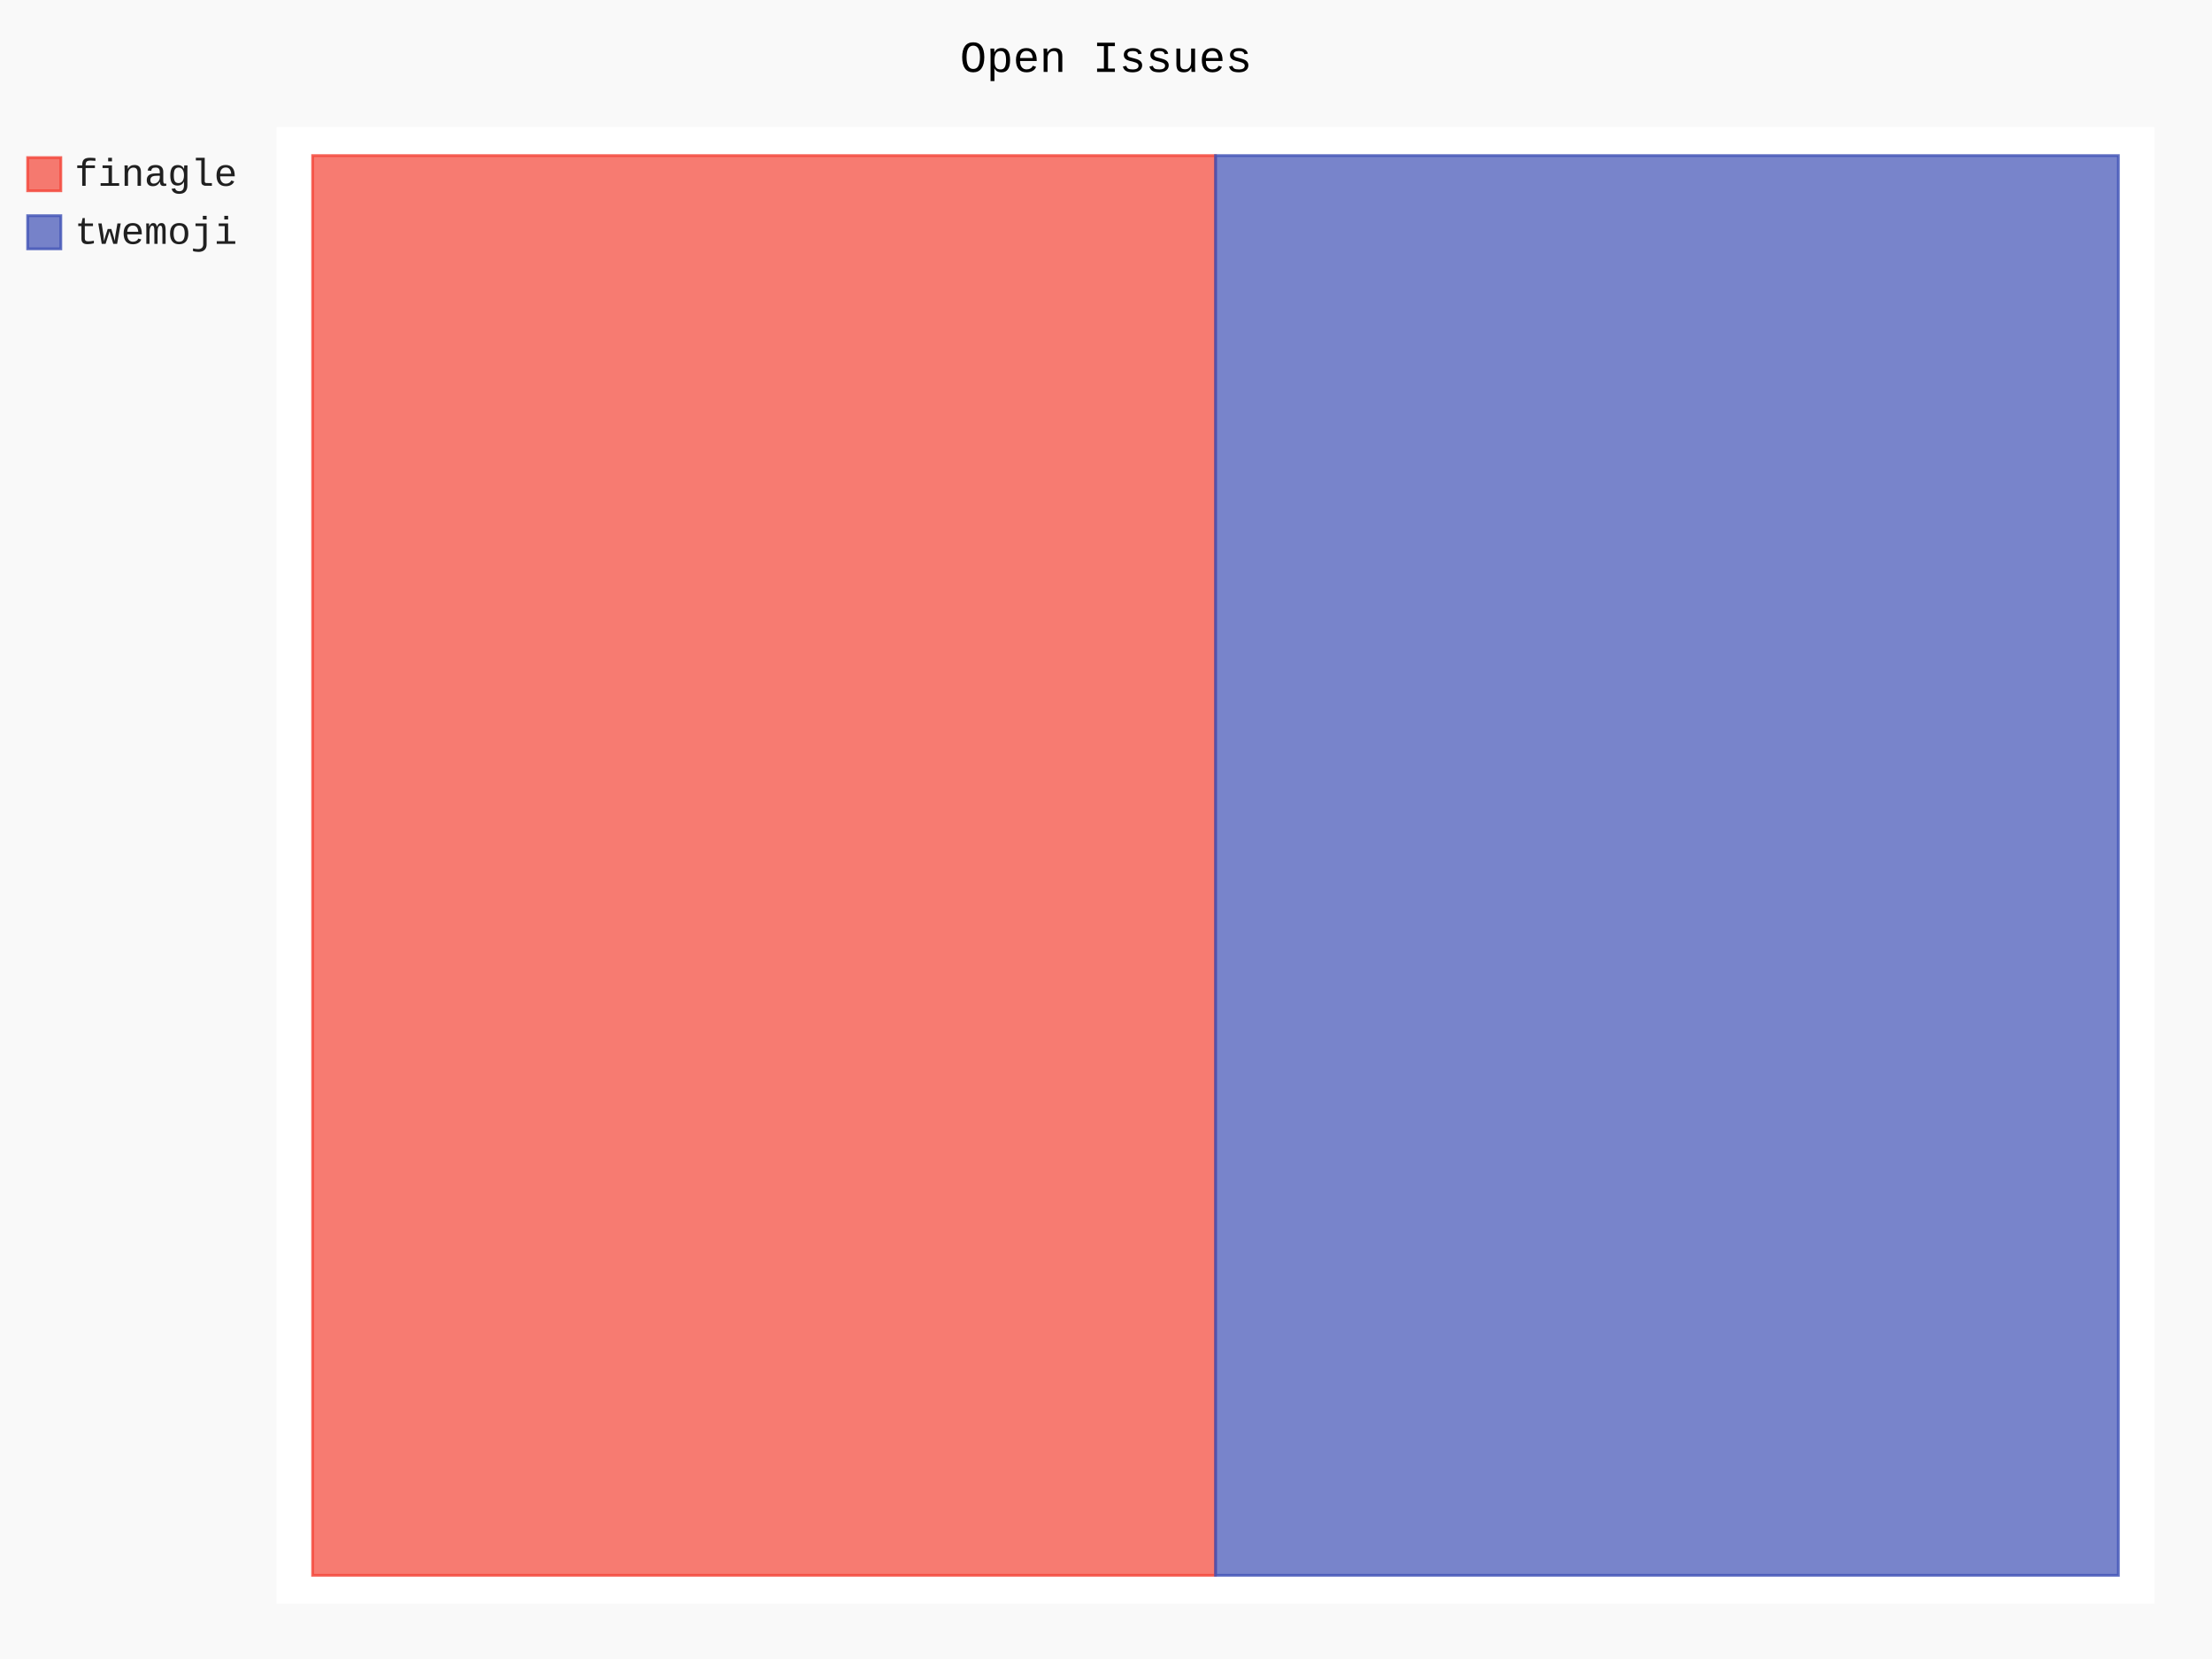
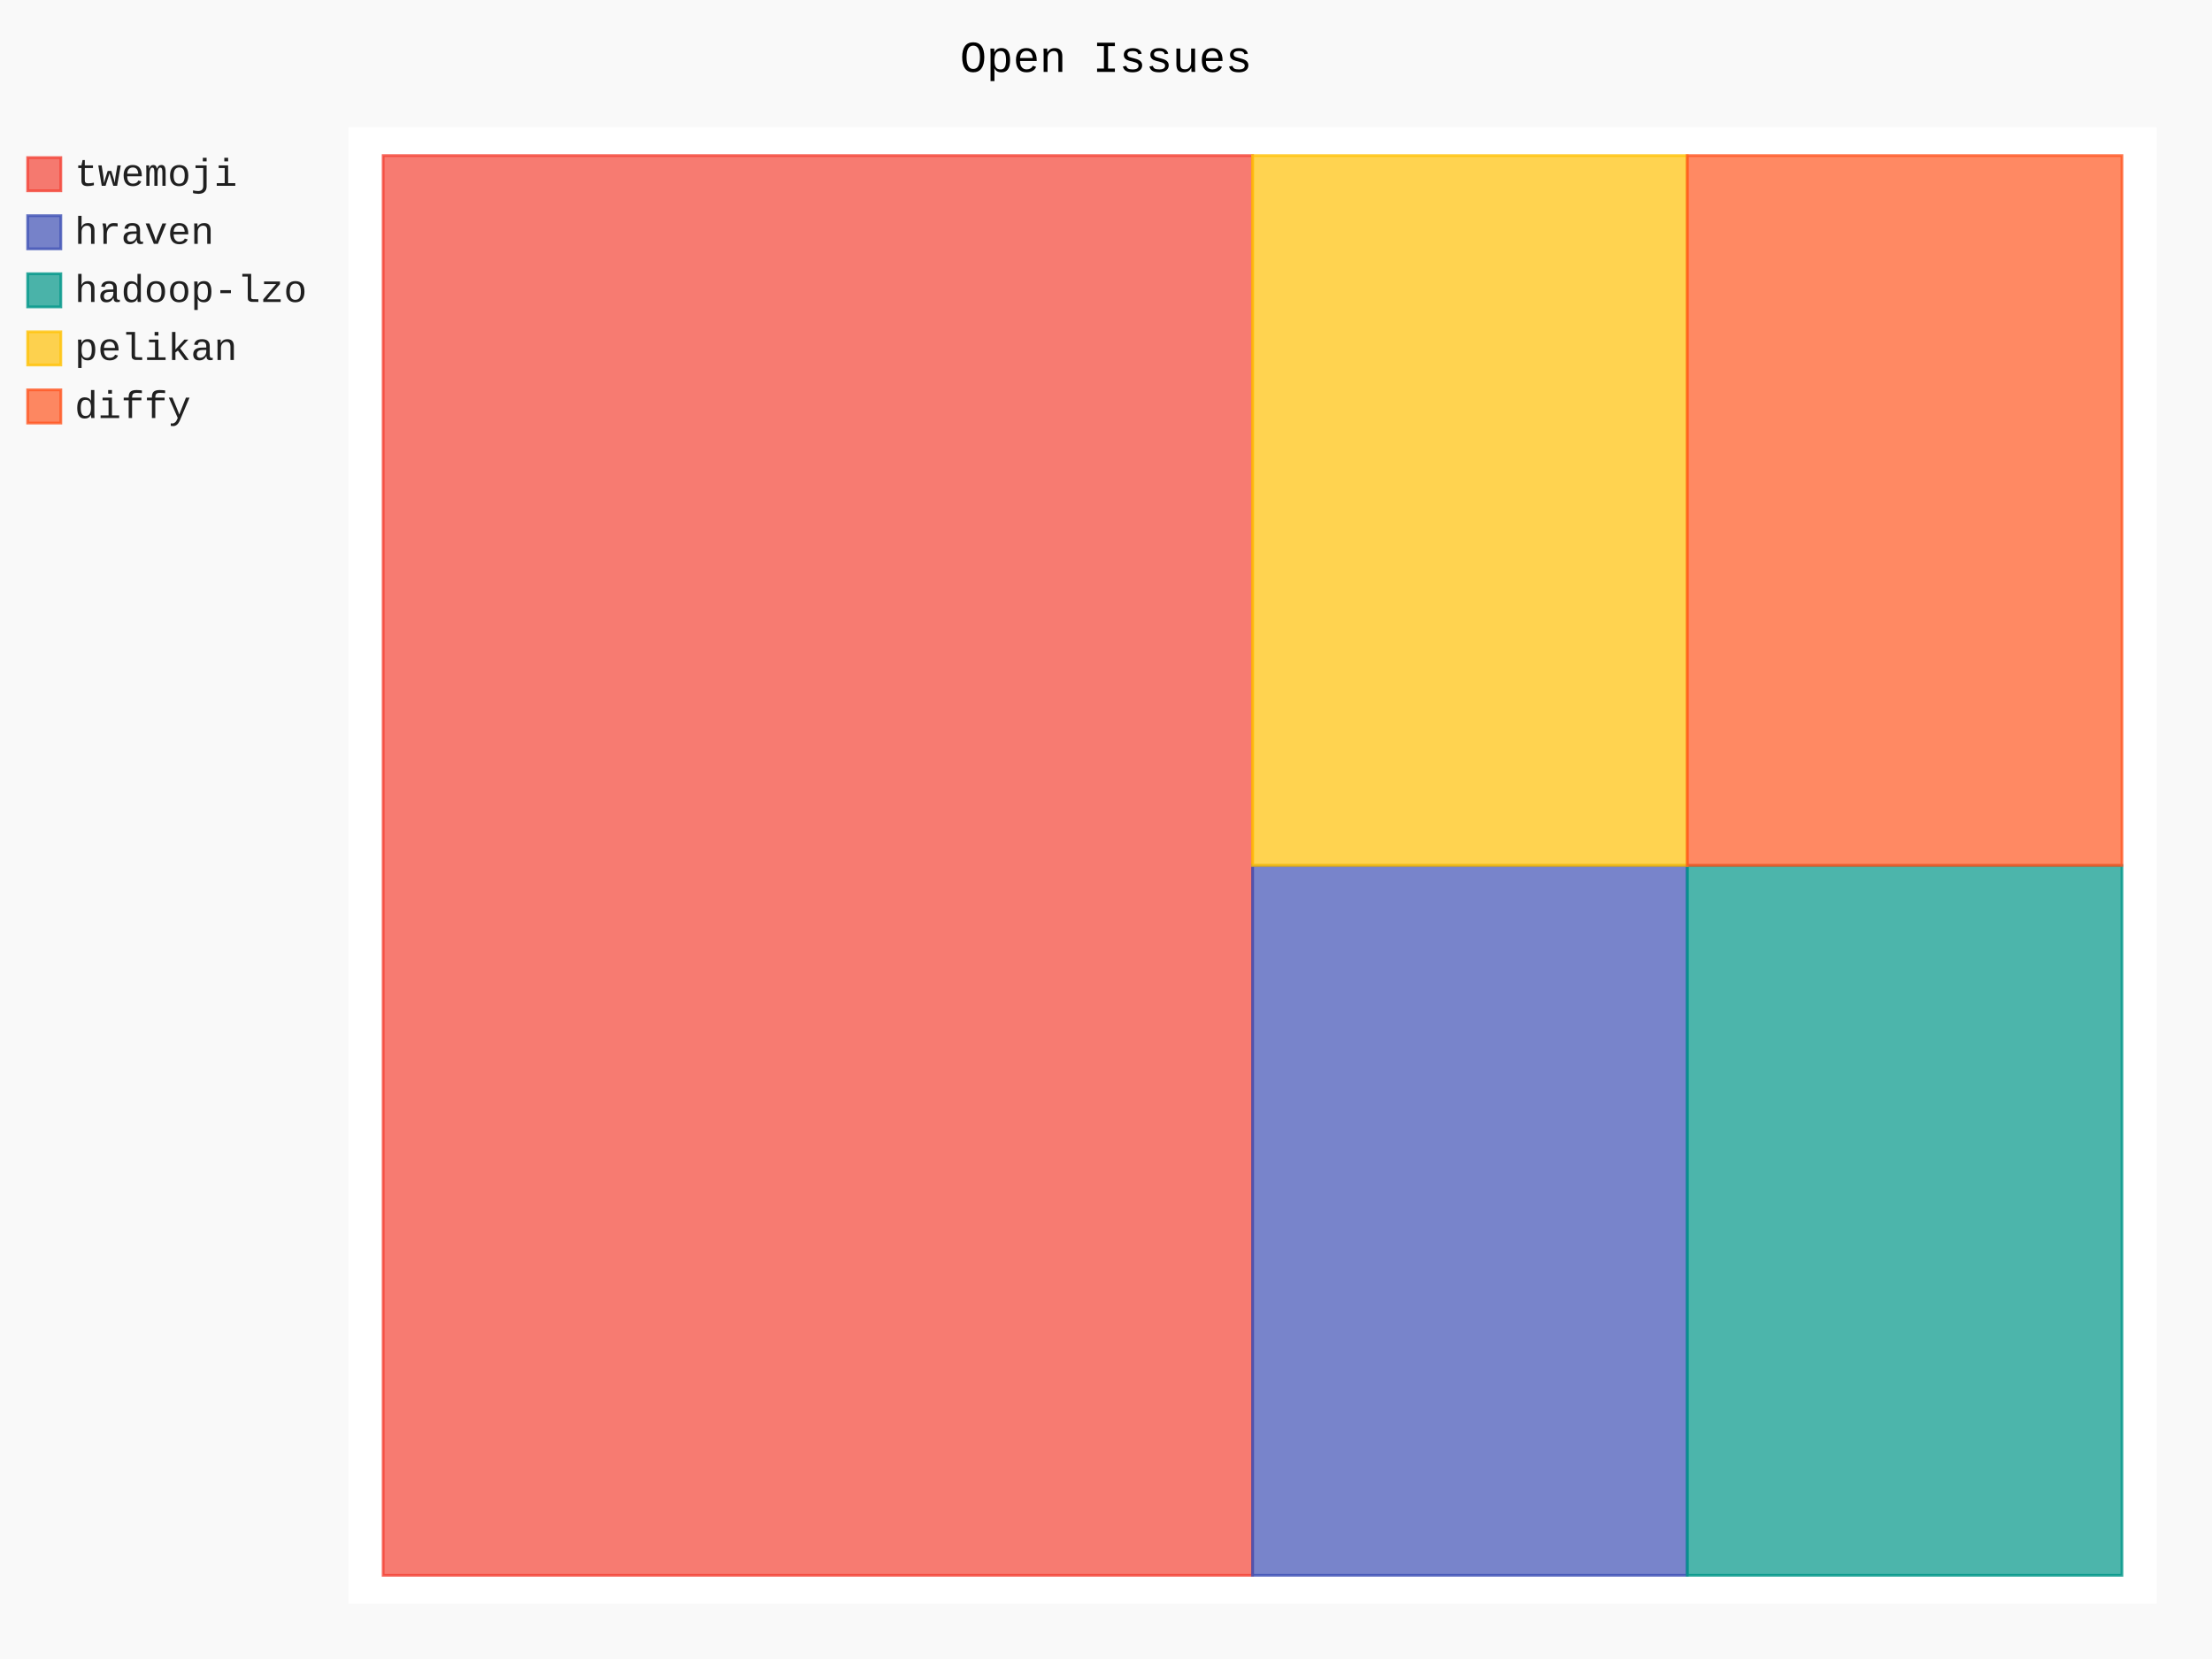
- <svg xmlns="http://www.w3.org/2000/svg" class="pygal-chart" id="chart-3fdc6cb2-2c35-4fbf-b804-a2786adf7aaf" viewBox="0 0 800 600">
+ <svg xmlns="http://www.w3.org/2000/svg" class="pygal-chart" id="chart-a4af840c-93bc-49c0-80ba-9db38c7ea44f" viewBox="0 0 800 600">
  <defs>
-     <style type="text/css">#chart-3fdc6cb2-2c35-4fbf-b804-a2786adf7aaf{-webkit-user-select:none;-webkit-font-smoothing:antialiased;font-family:Consolas,"Liberation Mono",Menlo,Courier,monospace}#chart-3fdc6cb2-2c35-4fbf-b804-a2786adf7aaf .title{font-family:Consolas,"Liberation Mono",Menlo,Courier,monospace;font-size:16px}#chart-3fdc6cb2-2c35-4fbf-b804-a2786adf7aaf .legends .legend text{font-family:Consolas,"Liberation Mono",Menlo,Courier,monospace;font-size:14px}#chart-3fdc6cb2-2c35-4fbf-b804-a2786adf7aaf .axis text{font-family:Consolas,"Liberation Mono",Menlo,Courier,monospace;font-size:10px}#chart-3fdc6cb2-2c35-4fbf-b804-a2786adf7aaf .axis text.major{font-family:Consolas,"Liberation Mono",Menlo,Courier,monospace;font-size:10px}#chart-3fdc6cb2-2c35-4fbf-b804-a2786adf7aaf .text-overlay text.value{font-family:Consolas,"Liberation Mono",Menlo,Courier,monospace;font-size:16px}#chart-3fdc6cb2-2c35-4fbf-b804-a2786adf7aaf .text-overlay text.label{font-family:Consolas,"Liberation Mono",Menlo,Courier,monospace;font-size:10px}#chart-3fdc6cb2-2c35-4fbf-b804-a2786adf7aaf .tooltip{font-family:Consolas,"Liberation Mono",Menlo,Courier,monospace;font-size:14px}#chart-3fdc6cb2-2c35-4fbf-b804-a2786adf7aaf text.no_data{font-family:Consolas,"Liberation Mono",Menlo,Courier,monospace;font-size:64px}
- #chart-3fdc6cb2-2c35-4fbf-b804-a2786adf7aaf{background-color:rgba(249,249,249,1)}#chart-3fdc6cb2-2c35-4fbf-b804-a2786adf7aaf path,#chart-3fdc6cb2-2c35-4fbf-b804-a2786adf7aaf line,#chart-3fdc6cb2-2c35-4fbf-b804-a2786adf7aaf rect,#chart-3fdc6cb2-2c35-4fbf-b804-a2786adf7aaf circle{-webkit-transition:150ms;-moz-transition:150ms;transition:150ms}#chart-3fdc6cb2-2c35-4fbf-b804-a2786adf7aaf .graph &gt; .background{fill:rgba(249,249,249,1)}#chart-3fdc6cb2-2c35-4fbf-b804-a2786adf7aaf .plot &gt; .background{fill:rgba(255,255,255,1)}#chart-3fdc6cb2-2c35-4fbf-b804-a2786adf7aaf .graph{fill:rgba(0,0,0,.87)}#chart-3fdc6cb2-2c35-4fbf-b804-a2786adf7aaf text.no_data{fill:rgba(0,0,0,1)}#chart-3fdc6cb2-2c35-4fbf-b804-a2786adf7aaf .title{fill:rgba(0,0,0,1)}#chart-3fdc6cb2-2c35-4fbf-b804-a2786adf7aaf .legends .legend text{fill:rgba(0,0,0,.87)}#chart-3fdc6cb2-2c35-4fbf-b804-a2786adf7aaf .legends .legend:hover text{fill:rgba(0,0,0,1)}#chart-3fdc6cb2-2c35-4fbf-b804-a2786adf7aaf .axis .line{stroke:rgba(0,0,0,1)}#chart-3fdc6cb2-2c35-4fbf-b804-a2786adf7aaf .axis .guide.line{stroke:rgba(0,0,0,.54)}#chart-3fdc6cb2-2c35-4fbf-b804-a2786adf7aaf .axis .major.line{stroke:rgba(0,0,0,.87)}#chart-3fdc6cb2-2c35-4fbf-b804-a2786adf7aaf .axis text.major{fill:rgba(0,0,0,1)}#chart-3fdc6cb2-2c35-4fbf-b804-a2786adf7aaf .axis.y .guides:hover .guide.line,#chart-3fdc6cb2-2c35-4fbf-b804-a2786adf7aaf .line-graph .axis.x .guides:hover .guide.line,#chart-3fdc6cb2-2c35-4fbf-b804-a2786adf7aaf .stackedline-graph .axis.x .guides:hover .guide.line,#chart-3fdc6cb2-2c35-4fbf-b804-a2786adf7aaf .xy-graph .axis.x .guides:hover .guide.line{stroke:rgba(0,0,0,1)}#chart-3fdc6cb2-2c35-4fbf-b804-a2786adf7aaf .axis .guides:hover text{fill:rgba(0,0,0,1)}#chart-3fdc6cb2-2c35-4fbf-b804-a2786adf7aaf .reactive{fill-opacity:.7;stroke-opacity:.8}#chart-3fdc6cb2-2c35-4fbf-b804-a2786adf7aaf .ci{stroke:rgba(0,0,0,.87)}#chart-3fdc6cb2-2c35-4fbf-b804-a2786adf7aaf .reactive.active,#chart-3fdc6cb2-2c35-4fbf-b804-a2786adf7aaf .active .reactive{fill-opacity:.8;stroke-opacity:.9;stroke-width:4}#chart-3fdc6cb2-2c35-4fbf-b804-a2786adf7aaf .ci .reactive.active{stroke-width:1.5}#chart-3fdc6cb2-2c35-4fbf-b804-a2786adf7aaf .series text{fill:rgba(0,0,0,1)}#chart-3fdc6cb2-2c35-4fbf-b804-a2786adf7aaf .tooltip rect{fill:rgba(255,255,255,1);stroke:rgba(0,0,0,1);-webkit-transition:opacity 150ms;-moz-transition:opacity 150ms;transition:opacity 150ms}#chart-3fdc6cb2-2c35-4fbf-b804-a2786adf7aaf .tooltip .label{fill:rgba(0,0,0,.87)}#chart-3fdc6cb2-2c35-4fbf-b804-a2786adf7aaf .tooltip .label{fill:rgba(0,0,0,.87)}#chart-3fdc6cb2-2c35-4fbf-b804-a2786adf7aaf .tooltip .legend{font-size:.8em;fill:rgba(0,0,0,.54)}#chart-3fdc6cb2-2c35-4fbf-b804-a2786adf7aaf .tooltip .x_label{font-size:.6em;fill:rgba(0,0,0,1)}#chart-3fdc6cb2-2c35-4fbf-b804-a2786adf7aaf .tooltip .xlink{font-size:.5em;text-decoration:underline}#chart-3fdc6cb2-2c35-4fbf-b804-a2786adf7aaf .tooltip .value{font-size:1.5em}#chart-3fdc6cb2-2c35-4fbf-b804-a2786adf7aaf .bound{font-size:.5em}#chart-3fdc6cb2-2c35-4fbf-b804-a2786adf7aaf .max-value{font-size:.75em;fill:rgba(0,0,0,.54)}#chart-3fdc6cb2-2c35-4fbf-b804-a2786adf7aaf .map-element{fill:rgba(255,255,255,1);stroke:rgba(0,0,0,.54) !important}#chart-3fdc6cb2-2c35-4fbf-b804-a2786adf7aaf .map-element .reactive{fill-opacity:inherit;stroke-opacity:inherit}#chart-3fdc6cb2-2c35-4fbf-b804-a2786adf7aaf .color-0,#chart-3fdc6cb2-2c35-4fbf-b804-a2786adf7aaf .color-0 a:visited{stroke:#F44336;fill:#F44336}#chart-3fdc6cb2-2c35-4fbf-b804-a2786adf7aaf .color-1,#chart-3fdc6cb2-2c35-4fbf-b804-a2786adf7aaf .color-1 a:visited{stroke:#3F51B5;fill:#3F51B5}#chart-3fdc6cb2-2c35-4fbf-b804-a2786adf7aaf .text-overlay .color-0 text{fill:black}#chart-3fdc6cb2-2c35-4fbf-b804-a2786adf7aaf .text-overlay .color-1 text{fill:black}
- #chart-3fdc6cb2-2c35-4fbf-b804-a2786adf7aaf text.no_data{text-anchor:middle}#chart-3fdc6cb2-2c35-4fbf-b804-a2786adf7aaf .guide.line{fill:none}#chart-3fdc6cb2-2c35-4fbf-b804-a2786adf7aaf .centered{text-anchor:middle}#chart-3fdc6cb2-2c35-4fbf-b804-a2786adf7aaf .title{text-anchor:middle}#chart-3fdc6cb2-2c35-4fbf-b804-a2786adf7aaf .legends .legend text{fill-opacity:1}#chart-3fdc6cb2-2c35-4fbf-b804-a2786adf7aaf .axis.x text{text-anchor:middle}#chart-3fdc6cb2-2c35-4fbf-b804-a2786adf7aaf .axis.x:not(.web) text[transform]{text-anchor:start}#chart-3fdc6cb2-2c35-4fbf-b804-a2786adf7aaf .axis.x:not(.web) text[transform].backwards{text-anchor:end}#chart-3fdc6cb2-2c35-4fbf-b804-a2786adf7aaf .axis.y text{text-anchor:end}#chart-3fdc6cb2-2c35-4fbf-b804-a2786adf7aaf .axis.y text[transform].backwards{text-anchor:start}#chart-3fdc6cb2-2c35-4fbf-b804-a2786adf7aaf .axis.y2 text{text-anchor:start}#chart-3fdc6cb2-2c35-4fbf-b804-a2786adf7aaf .axis.y2 text[transform].backwards{text-anchor:end}#chart-3fdc6cb2-2c35-4fbf-b804-a2786adf7aaf .axis .guide.line{stroke-dasharray:4,4}#chart-3fdc6cb2-2c35-4fbf-b804-a2786adf7aaf .axis .major.guide.line{stroke-dasharray:6,6}#chart-3fdc6cb2-2c35-4fbf-b804-a2786adf7aaf .horizontal .axis.y .guide.line,#chart-3fdc6cb2-2c35-4fbf-b804-a2786adf7aaf .horizontal .axis.y2 .guide.line,#chart-3fdc6cb2-2c35-4fbf-b804-a2786adf7aaf .vertical .axis.x .guide.line{opacity:0}#chart-3fdc6cb2-2c35-4fbf-b804-a2786adf7aaf .horizontal .axis.always_show .guide.line,#chart-3fdc6cb2-2c35-4fbf-b804-a2786adf7aaf .vertical .axis.always_show .guide.line{opacity:1 !important}#chart-3fdc6cb2-2c35-4fbf-b804-a2786adf7aaf .axis.y .guides:hover .guide.line,#chart-3fdc6cb2-2c35-4fbf-b804-a2786adf7aaf .axis.y2 .guides:hover .guide.line,#chart-3fdc6cb2-2c35-4fbf-b804-a2786adf7aaf .axis.x .guides:hover .guide.line{opacity:1}#chart-3fdc6cb2-2c35-4fbf-b804-a2786adf7aaf .axis .guides:hover text{opacity:1}#chart-3fdc6cb2-2c35-4fbf-b804-a2786adf7aaf .nofill{fill:none}#chart-3fdc6cb2-2c35-4fbf-b804-a2786adf7aaf .subtle-fill{fill-opacity:.2}#chart-3fdc6cb2-2c35-4fbf-b804-a2786adf7aaf .dot{stroke-width:1px;fill-opacity:1}#chart-3fdc6cb2-2c35-4fbf-b804-a2786adf7aaf .dot.active{stroke-width:5px}#chart-3fdc6cb2-2c35-4fbf-b804-a2786adf7aaf .dot.negative{fill:transparent}#chart-3fdc6cb2-2c35-4fbf-b804-a2786adf7aaf text,#chart-3fdc6cb2-2c35-4fbf-b804-a2786adf7aaf tspan{stroke:none !important}#chart-3fdc6cb2-2c35-4fbf-b804-a2786adf7aaf .series text.active{opacity:1}#chart-3fdc6cb2-2c35-4fbf-b804-a2786adf7aaf .tooltip rect{fill-opacity:.95;stroke-width:.5}#chart-3fdc6cb2-2c35-4fbf-b804-a2786adf7aaf .tooltip text{fill-opacity:1}#chart-3fdc6cb2-2c35-4fbf-b804-a2786adf7aaf .showable{visibility:hidden}#chart-3fdc6cb2-2c35-4fbf-b804-a2786adf7aaf .showable.shown{visibility:visible}#chart-3fdc6cb2-2c35-4fbf-b804-a2786adf7aaf .gauge-background{fill:rgba(229,229,229,1);stroke:none}#chart-3fdc6cb2-2c35-4fbf-b804-a2786adf7aaf .bg-lines{stroke:rgba(249,249,249,1);stroke-width:2px}</style>
+     <style type="text/css">#chart-a4af840c-93bc-49c0-80ba-9db38c7ea44f{-webkit-user-select:none;-webkit-font-smoothing:antialiased;font-family:Consolas,"Liberation Mono",Menlo,Courier,monospace}#chart-a4af840c-93bc-49c0-80ba-9db38c7ea44f .title{font-family:Consolas,"Liberation Mono",Menlo,Courier,monospace;font-size:16px}#chart-a4af840c-93bc-49c0-80ba-9db38c7ea44f .legends .legend text{font-family:Consolas,"Liberation Mono",Menlo,Courier,monospace;font-size:14px}#chart-a4af840c-93bc-49c0-80ba-9db38c7ea44f .axis text{font-family:Consolas,"Liberation Mono",Menlo,Courier,monospace;font-size:10px}#chart-a4af840c-93bc-49c0-80ba-9db38c7ea44f .axis text.major{font-family:Consolas,"Liberation Mono",Menlo,Courier,monospace;font-size:10px}#chart-a4af840c-93bc-49c0-80ba-9db38c7ea44f .text-overlay text.value{font-family:Consolas,"Liberation Mono",Menlo,Courier,monospace;font-size:16px}#chart-a4af840c-93bc-49c0-80ba-9db38c7ea44f .text-overlay text.label{font-family:Consolas,"Liberation Mono",Menlo,Courier,monospace;font-size:10px}#chart-a4af840c-93bc-49c0-80ba-9db38c7ea44f .tooltip{font-family:Consolas,"Liberation Mono",Menlo,Courier,monospace;font-size:14px}#chart-a4af840c-93bc-49c0-80ba-9db38c7ea44f text.no_data{font-family:Consolas,"Liberation Mono",Menlo,Courier,monospace;font-size:64px}
+ #chart-a4af840c-93bc-49c0-80ba-9db38c7ea44f{background-color:rgba(249,249,249,1)}#chart-a4af840c-93bc-49c0-80ba-9db38c7ea44f path,#chart-a4af840c-93bc-49c0-80ba-9db38c7ea44f line,#chart-a4af840c-93bc-49c0-80ba-9db38c7ea44f rect,#chart-a4af840c-93bc-49c0-80ba-9db38c7ea44f circle{-webkit-transition:150ms;-moz-transition:150ms;transition:150ms}#chart-a4af840c-93bc-49c0-80ba-9db38c7ea44f .graph &gt; .background{fill:rgba(249,249,249,1)}#chart-a4af840c-93bc-49c0-80ba-9db38c7ea44f .plot &gt; .background{fill:rgba(255,255,255,1)}#chart-a4af840c-93bc-49c0-80ba-9db38c7ea44f .graph{fill:rgba(0,0,0,.87)}#chart-a4af840c-93bc-49c0-80ba-9db38c7ea44f text.no_data{fill:rgba(0,0,0,1)}#chart-a4af840c-93bc-49c0-80ba-9db38c7ea44f .title{fill:rgba(0,0,0,1)}#chart-a4af840c-93bc-49c0-80ba-9db38c7ea44f .legends .legend text{fill:rgba(0,0,0,.87)}#chart-a4af840c-93bc-49c0-80ba-9db38c7ea44f .legends .legend:hover text{fill:rgba(0,0,0,1)}#chart-a4af840c-93bc-49c0-80ba-9db38c7ea44f .axis .line{stroke:rgba(0,0,0,1)}#chart-a4af840c-93bc-49c0-80ba-9db38c7ea44f .axis .guide.line{stroke:rgba(0,0,0,.54)}#chart-a4af840c-93bc-49c0-80ba-9db38c7ea44f .axis .major.line{stroke:rgba(0,0,0,.87)}#chart-a4af840c-93bc-49c0-80ba-9db38c7ea44f .axis text.major{fill:rgba(0,0,0,1)}#chart-a4af840c-93bc-49c0-80ba-9db38c7ea44f .axis.y .guides:hover .guide.line,#chart-a4af840c-93bc-49c0-80ba-9db38c7ea44f .line-graph .axis.x .guides:hover .guide.line,#chart-a4af840c-93bc-49c0-80ba-9db38c7ea44f .stackedline-graph .axis.x .guides:hover .guide.line,#chart-a4af840c-93bc-49c0-80ba-9db38c7ea44f .xy-graph .axis.x .guides:hover .guide.line{stroke:rgba(0,0,0,1)}#chart-a4af840c-93bc-49c0-80ba-9db38c7ea44f .axis .guides:hover text{fill:rgba(0,0,0,1)}#chart-a4af840c-93bc-49c0-80ba-9db38c7ea44f .reactive{fill-opacity:.7;stroke-opacity:.8}#chart-a4af840c-93bc-49c0-80ba-9db38c7ea44f .ci{stroke:rgba(0,0,0,.87)}#chart-a4af840c-93bc-49c0-80ba-9db38c7ea44f .reactive.active,#chart-a4af840c-93bc-49c0-80ba-9db38c7ea44f .active .reactive{fill-opacity:.8;stroke-opacity:.9;stroke-width:4}#chart-a4af840c-93bc-49c0-80ba-9db38c7ea44f .ci .reactive.active{stroke-width:1.5}#chart-a4af840c-93bc-49c0-80ba-9db38c7ea44f .series text{fill:rgba(0,0,0,1)}#chart-a4af840c-93bc-49c0-80ba-9db38c7ea44f .tooltip rect{fill:rgba(255,255,255,1);stroke:rgba(0,0,0,1);-webkit-transition:opacity 150ms;-moz-transition:opacity 150ms;transition:opacity 150ms}#chart-a4af840c-93bc-49c0-80ba-9db38c7ea44f .tooltip .label{fill:rgba(0,0,0,.87)}#chart-a4af840c-93bc-49c0-80ba-9db38c7ea44f .tooltip .label{fill:rgba(0,0,0,.87)}#chart-a4af840c-93bc-49c0-80ba-9db38c7ea44f .tooltip .legend{font-size:.8em;fill:rgba(0,0,0,.54)}#chart-a4af840c-93bc-49c0-80ba-9db38c7ea44f .tooltip .x_label{font-size:.6em;fill:rgba(0,0,0,1)}#chart-a4af840c-93bc-49c0-80ba-9db38c7ea44f .tooltip .xlink{font-size:.5em;text-decoration:underline}#chart-a4af840c-93bc-49c0-80ba-9db38c7ea44f .tooltip .value{font-size:1.5em}#chart-a4af840c-93bc-49c0-80ba-9db38c7ea44f .bound{font-size:.5em}#chart-a4af840c-93bc-49c0-80ba-9db38c7ea44f .max-value{font-size:.75em;fill:rgba(0,0,0,.54)}#chart-a4af840c-93bc-49c0-80ba-9db38c7ea44f .map-element{fill:rgba(255,255,255,1);stroke:rgba(0,0,0,.54) !important}#chart-a4af840c-93bc-49c0-80ba-9db38c7ea44f .map-element .reactive{fill-opacity:inherit;stroke-opacity:inherit}#chart-a4af840c-93bc-49c0-80ba-9db38c7ea44f .color-0,#chart-a4af840c-93bc-49c0-80ba-9db38c7ea44f .color-0 a:visited{stroke:#F44336;fill:#F44336}#chart-a4af840c-93bc-49c0-80ba-9db38c7ea44f .color-1,#chart-a4af840c-93bc-49c0-80ba-9db38c7ea44f .color-1 a:visited{stroke:#3F51B5;fill:#3F51B5}#chart-a4af840c-93bc-49c0-80ba-9db38c7ea44f .color-2,#chart-a4af840c-93bc-49c0-80ba-9db38c7ea44f .color-2 a:visited{stroke:#009688;fill:#009688}#chart-a4af840c-93bc-49c0-80ba-9db38c7ea44f .color-3,#chart-a4af840c-93bc-49c0-80ba-9db38c7ea44f .color-3 a:visited{stroke:#FFC107;fill:#FFC107}#chart-a4af840c-93bc-49c0-80ba-9db38c7ea44f .color-4,#chart-a4af840c-93bc-49c0-80ba-9db38c7ea44f .color-4 a:visited{stroke:#FF5722;fill:#FF5722}#chart-a4af840c-93bc-49c0-80ba-9db38c7ea44f .text-overlay .color-0 text{fill:black}#chart-a4af840c-93bc-49c0-80ba-9db38c7ea44f .text-overlay .color-1 text{fill:black}#chart-a4af840c-93bc-49c0-80ba-9db38c7ea44f .text-overlay .color-2 text{fill:black}#chart-a4af840c-93bc-49c0-80ba-9db38c7ea44f .text-overlay .color-3 text{fill:black}#chart-a4af840c-93bc-49c0-80ba-9db38c7ea44f .text-overlay .color-4 text{fill:black}
+ #chart-a4af840c-93bc-49c0-80ba-9db38c7ea44f text.no_data{text-anchor:middle}#chart-a4af840c-93bc-49c0-80ba-9db38c7ea44f .guide.line{fill:none}#chart-a4af840c-93bc-49c0-80ba-9db38c7ea44f .centered{text-anchor:middle}#chart-a4af840c-93bc-49c0-80ba-9db38c7ea44f .title{text-anchor:middle}#chart-a4af840c-93bc-49c0-80ba-9db38c7ea44f .legends .legend text{fill-opacity:1}#chart-a4af840c-93bc-49c0-80ba-9db38c7ea44f .axis.x text{text-anchor:middle}#chart-a4af840c-93bc-49c0-80ba-9db38c7ea44f .axis.x:not(.web) text[transform]{text-anchor:start}#chart-a4af840c-93bc-49c0-80ba-9db38c7ea44f .axis.x:not(.web) text[transform].backwards{text-anchor:end}#chart-a4af840c-93bc-49c0-80ba-9db38c7ea44f .axis.y text{text-anchor:end}#chart-a4af840c-93bc-49c0-80ba-9db38c7ea44f .axis.y text[transform].backwards{text-anchor:start}#chart-a4af840c-93bc-49c0-80ba-9db38c7ea44f .axis.y2 text{text-anchor:start}#chart-a4af840c-93bc-49c0-80ba-9db38c7ea44f .axis.y2 text[transform].backwards{text-anchor:end}#chart-a4af840c-93bc-49c0-80ba-9db38c7ea44f .axis .guide.line{stroke-dasharray:4,4}#chart-a4af840c-93bc-49c0-80ba-9db38c7ea44f .axis .major.guide.line{stroke-dasharray:6,6}#chart-a4af840c-93bc-49c0-80ba-9db38c7ea44f .horizontal .axis.y .guide.line,#chart-a4af840c-93bc-49c0-80ba-9db38c7ea44f .horizontal .axis.y2 .guide.line,#chart-a4af840c-93bc-49c0-80ba-9db38c7ea44f .vertical .axis.x .guide.line{opacity:0}#chart-a4af840c-93bc-49c0-80ba-9db38c7ea44f .horizontal .axis.always_show .guide.line,#chart-a4af840c-93bc-49c0-80ba-9db38c7ea44f .vertical .axis.always_show .guide.line{opacity:1 !important}#chart-a4af840c-93bc-49c0-80ba-9db38c7ea44f .axis.y .guides:hover .guide.line,#chart-a4af840c-93bc-49c0-80ba-9db38c7ea44f .axis.y2 .guides:hover .guide.line,#chart-a4af840c-93bc-49c0-80ba-9db38c7ea44f .axis.x .guides:hover .guide.line{opacity:1}#chart-a4af840c-93bc-49c0-80ba-9db38c7ea44f .axis .guides:hover text{opacity:1}#chart-a4af840c-93bc-49c0-80ba-9db38c7ea44f .nofill{fill:none}#chart-a4af840c-93bc-49c0-80ba-9db38c7ea44f .subtle-fill{fill-opacity:.2}#chart-a4af840c-93bc-49c0-80ba-9db38c7ea44f .dot{stroke-width:1px;fill-opacity:1}#chart-a4af840c-93bc-49c0-80ba-9db38c7ea44f .dot.active{stroke-width:5px}#chart-a4af840c-93bc-49c0-80ba-9db38c7ea44f .dot.negative{fill:transparent}#chart-a4af840c-93bc-49c0-80ba-9db38c7ea44f text,#chart-a4af840c-93bc-49c0-80ba-9db38c7ea44f tspan{stroke:none !important}#chart-a4af840c-93bc-49c0-80ba-9db38c7ea44f .series text.active{opacity:1}#chart-a4af840c-93bc-49c0-80ba-9db38c7ea44f .tooltip rect{fill-opacity:.95;stroke-width:.5}#chart-a4af840c-93bc-49c0-80ba-9db38c7ea44f .tooltip text{fill-opacity:1}#chart-a4af840c-93bc-49c0-80ba-9db38c7ea44f .showable{visibility:hidden}#chart-a4af840c-93bc-49c0-80ba-9db38c7ea44f .showable.shown{visibility:visible}#chart-a4af840c-93bc-49c0-80ba-9db38c7ea44f .gauge-background{fill:rgba(229,229,229,1);stroke:none}#chart-a4af840c-93bc-49c0-80ba-9db38c7ea44f .bg-lines{stroke:rgba(249,249,249,1);stroke-width:2px}</style>
  </defs>
  <g class="graph treemap-graph vertical">
    <rect class="background" height="600" width="800" x="0" y="0" />
-     <g class="plot" transform="translate(100, 46)">
-       <rect class="background" height="534" width="679.2" x="0" y="0" />
+     <g class="plot" transform="translate(126, 46)">
+       <rect class="background" height="534" width="654.0" x="0" y="0" />
      <g class="series serie-0 color-0">
        <g class="rects">
          <g class="rect">
-             <rect class="rect reactive tooltip-trigger" height="513.462" width="326.538" x="13.062" y="10.269" />
+             <rect class="rect reactive tooltip-trigger" height="513.462" width="314.423" x="12.577" y="10.269" />
          </g>
        </g>
      </g>
      <g class="series serie-1 color-1">
        <g class="rects">
          <g class="rect">
-             <rect class="rect reactive tooltip-trigger" height="513.462" width="326.538" x="339.6" y="10.269" />
+             <rect class="rect reactive tooltip-trigger" height="256.731" width="157.212" x="327.0" y="267.0" />
+           </g>
+         </g>
+       </g>
+       <g class="series serie-2 color-2">
+         <g class="rects">
+           <g class="rect">
+             <rect class="rect reactive tooltip-trigger" height="256.731" width="157.212" x="484.212" y="267.0" />
+           </g>
+         </g>
+       </g>
+       <g class="series serie-3 color-3">
+         <g class="rects">
+           <g class="rect">
+             <rect class="rect reactive tooltip-trigger" height="256.731" width="157.212" x="327.0" y="10.269" />
+           </g>
+         </g>
+       </g>
+       <g class="series serie-4 color-4">
+         <g class="rects">
+           <g class="rect">
+             <rect class="rect reactive tooltip-trigger" height="256.731" width="157.212" x="484.212" y="10.269" />
          </g>
        </g>
      </g>
    </g>
    <g class="titles">
      <text class="title plot_title" x="400.0" y="26">Open Issues</text>
    </g>
-     <g class="plot overlay" transform="translate(100, 46)">
+     <g class="plot overlay" transform="translate(126, 46)">
      <g class="series serie-0 color-0" />
      <g class="series serie-1 color-1" />
+       <g class="series serie-2 color-2" />
+       <g class="series serie-3 color-3" />
+       <g class="series serie-4 color-4" />
    </g>
-     <g class="plot text-overlay" transform="translate(100, 46)">
+     <g class="plot text-overlay" transform="translate(126, 46)">
      <g class="series serie-0 color-0" />
      <g class="series serie-1 color-1" />
+       <g class="series serie-2 color-2" />
+       <g class="series serie-3 color-3" />
+       <g class="series serie-4 color-4" />
    </g>
-     <g class="plot tooltip-overlay" transform="translate(100, 46)">
+     <g class="plot tooltip-overlay" transform="translate(126, 46)">
      <g class="tooltip" style="opacity: 0" transform="translate(0 0)">
        <rect class="tooltip-box" height="0" rx="0" ry="0" width="0" />
        <g class="text" />
      </g>
    </g>
    <g class="legends" transform="translate(10, 56)">
      <g class="legend reactive activate-serie" id="activate-serie-0">
        <rect class="color-0 reactive" height="12" width="12" x="0.0" y="1.0" />
-         <text x="17.0" y="11.2">finagle</text>
+         <text x="17.0" y="11.2">twemoji</text>
      </g>
      <g class="legend reactive activate-serie" id="activate-serie-1">
        <rect class="color-1 reactive" height="12" width="12" x="0.0" y="22.0" />
-         <text x="17.0" y="32.2">twemoji</text>
+         <text x="17.0" y="32.2">hraven</text>
+       </g>
+       <g class="legend reactive activate-serie" id="activate-serie-2">
+         <rect class="color-2 reactive" height="12" width="12" x="0.0" y="43.0" />
+         <text x="17.0" y="53.2">hadoop-lzo</text>
+       </g>
+       <g class="legend reactive activate-serie" id="activate-serie-3">
+         <rect class="color-3 reactive" height="12" width="12" x="0.0" y="64.0" />
+         <text x="17.0" y="74.2">pelikan</text>
+       </g>
+       <g class="legend reactive activate-serie" id="activate-serie-4">
+         <rect class="color-4 reactive" height="12" width="12" x="0.0" y="85.0" />
+         <text x="17.0" y="95.2">diffy</text>
      </g>
    </g>
    <g class="legends" transform="translate(790, 56)" />
  </g>
</svg>
